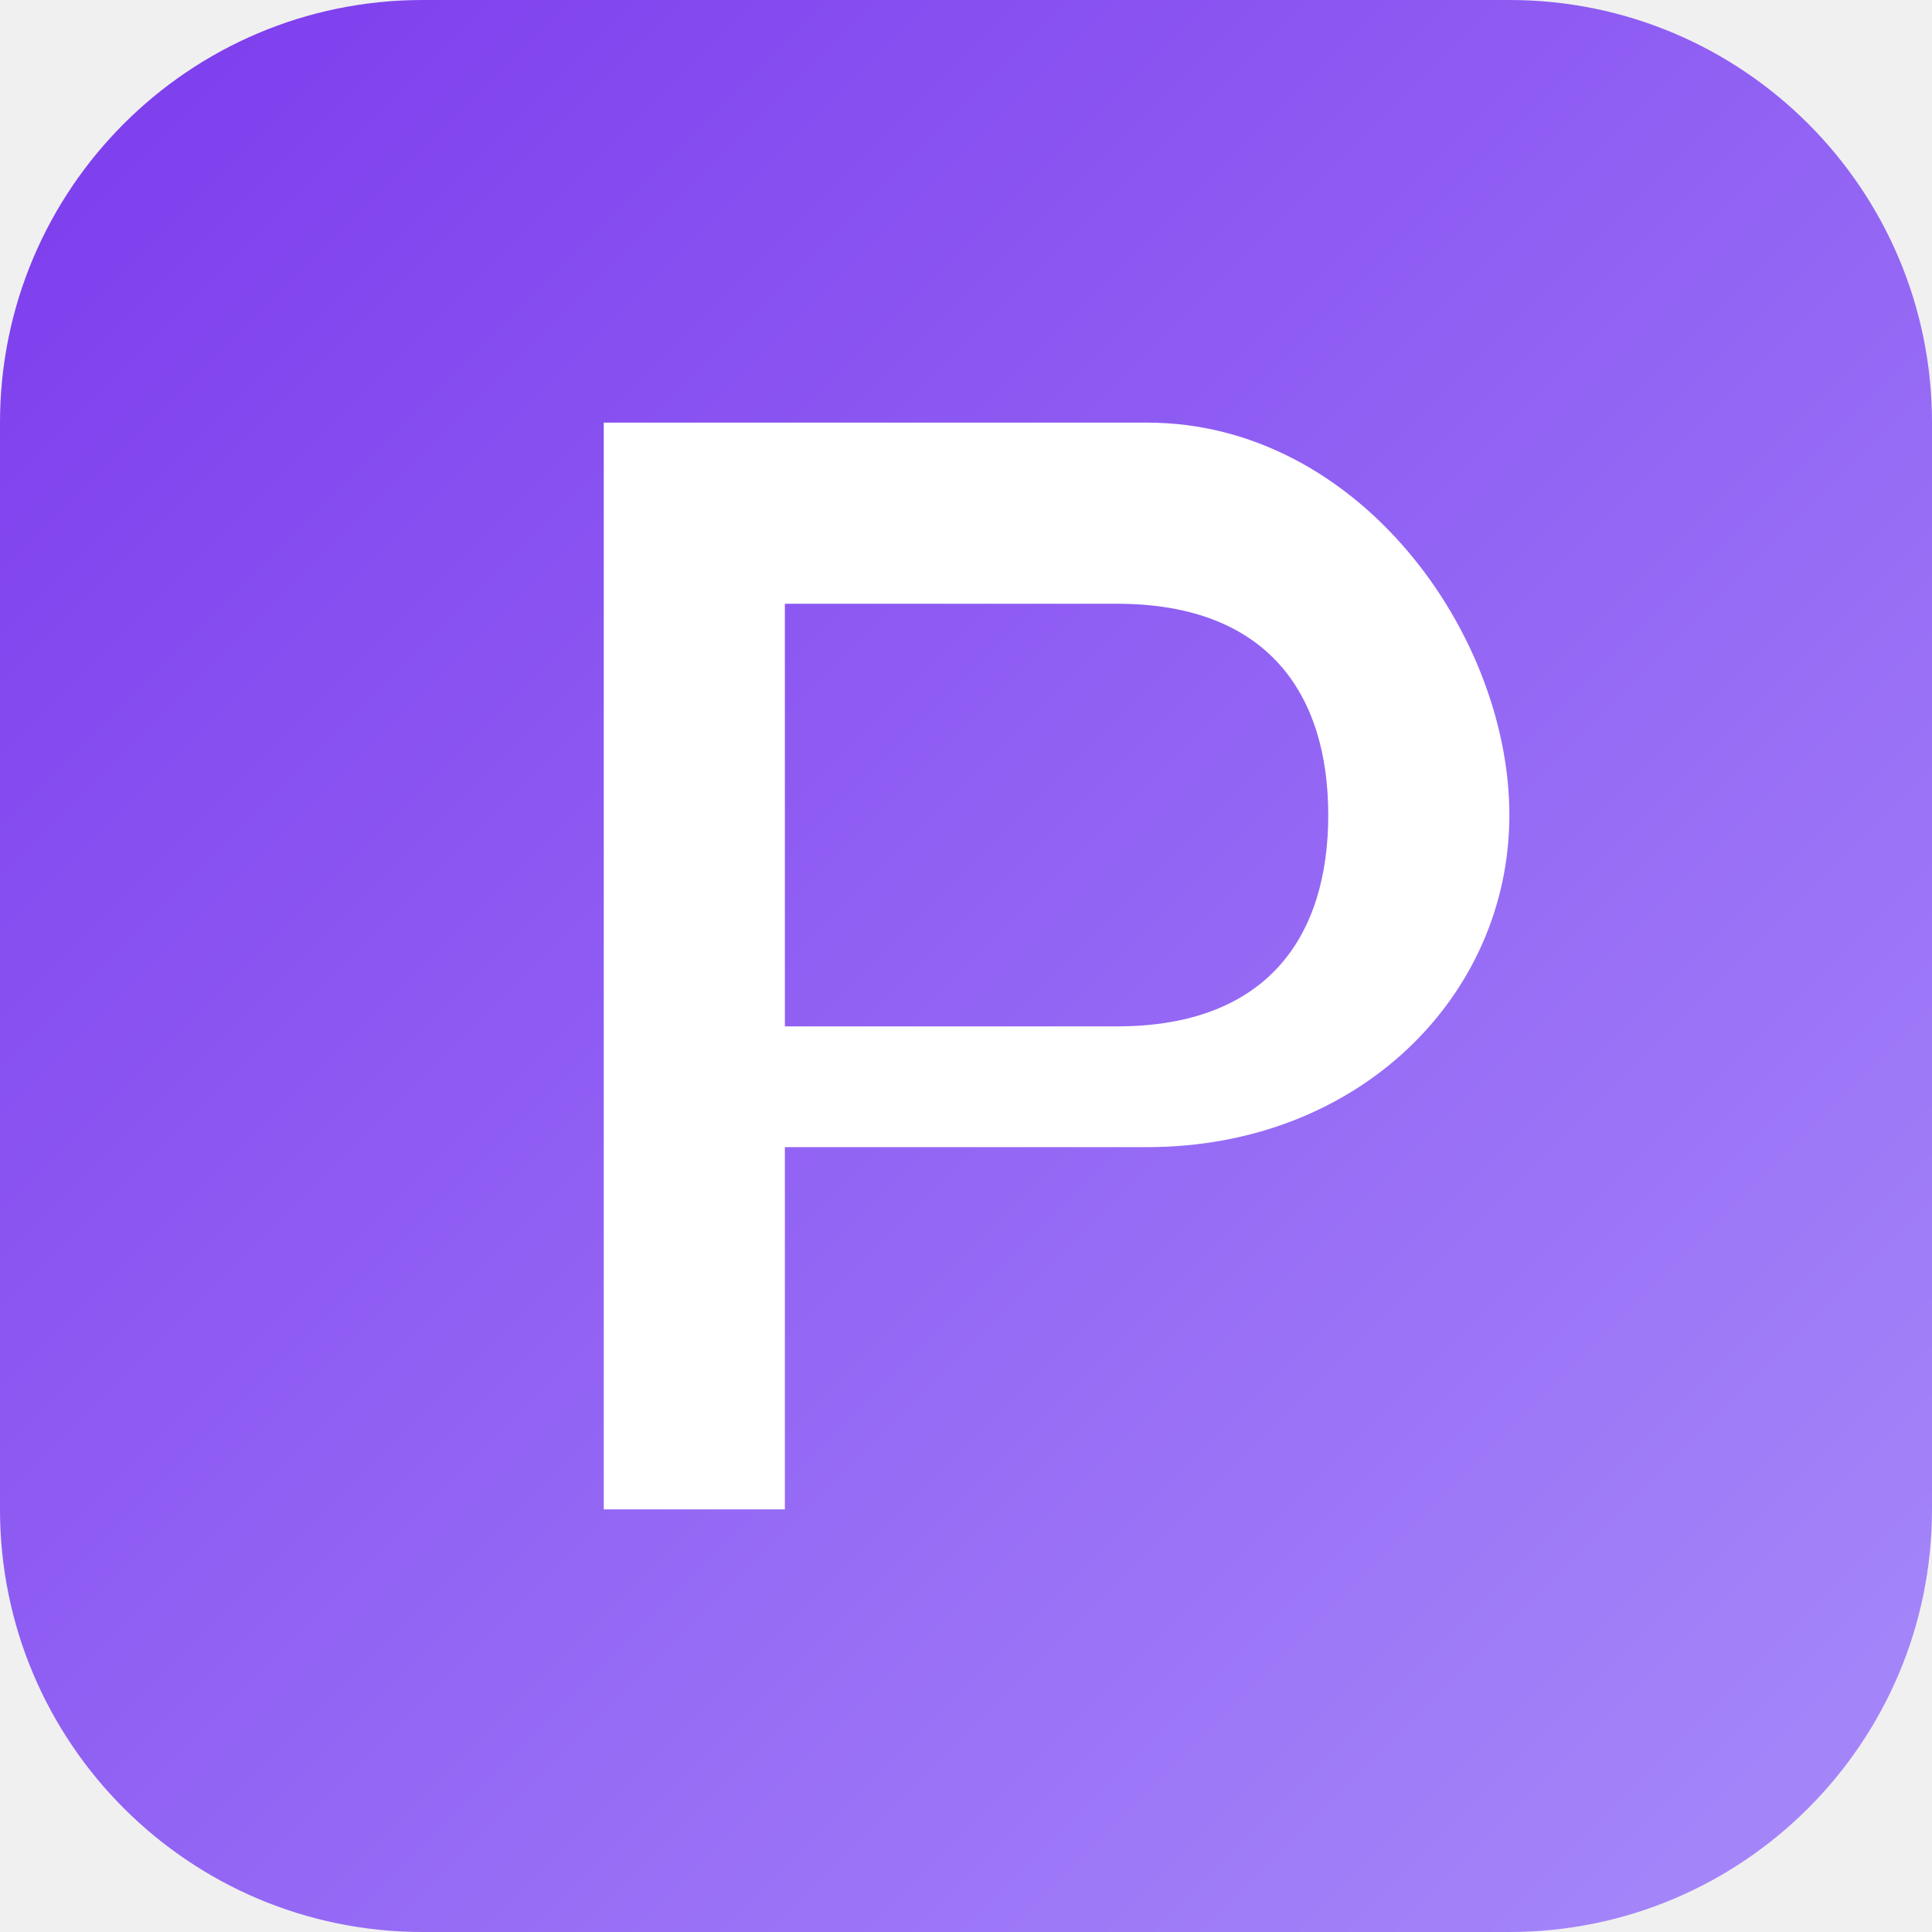
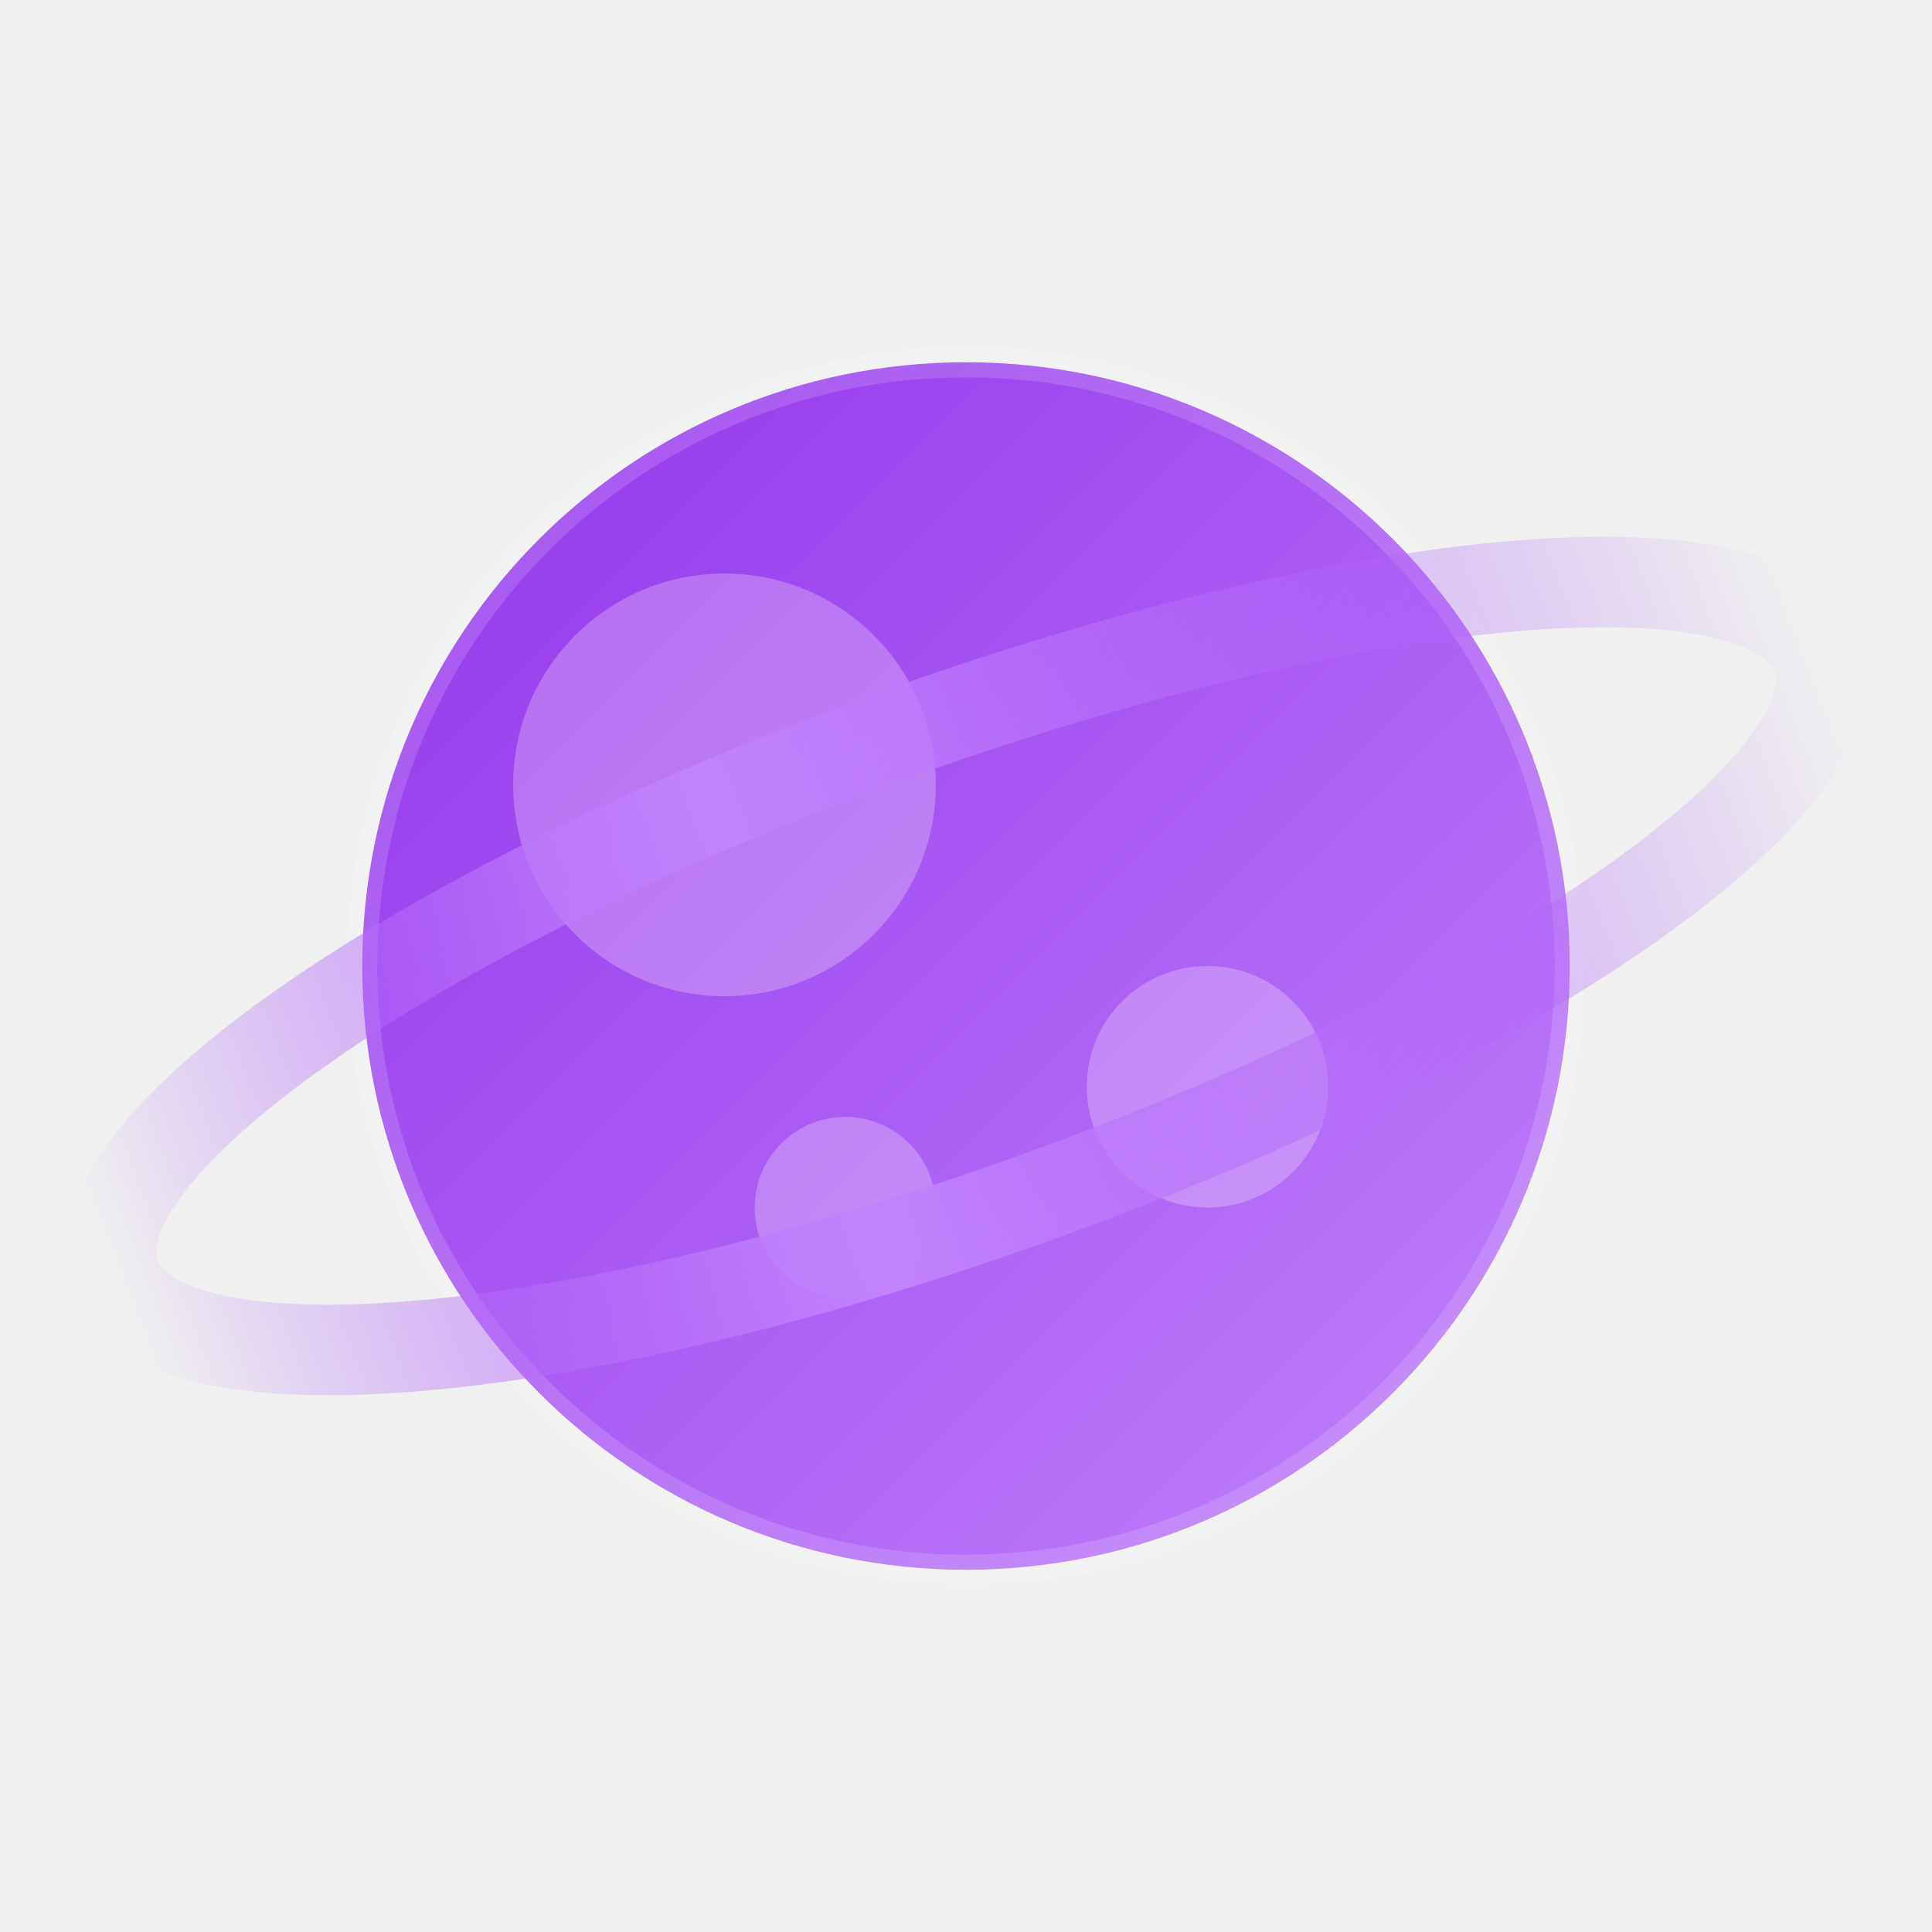
<svg xmlns="http://www.w3.org/2000/svg" viewBox="0 0 32 32">
  <defs>
-     <linearGradient id="fg" x1="0%" y1="0%" x2="100%" y2="100%">
-       <stop offset="0%" style="stop-color:#7c3aed" />
-       <stop offset="100%" style="stop-color:#a78bfa" />
+     <linearGradient id="pl" x1="0%" y1="0%" x2="100%" y2="100%">
+       <stop offset="0%" stop-color="#9333ea" />
+       <stop offset="100%" stop-color="#c084fc" />
    </linearGradient>
+     <linearGradient id="ri" x1="0%" y1="0%" x2="100%" y2="0%">
+       <stop offset="0%" stop-color="#a855f7" stop-opacity="0" />
+       <stop offset="40%" stop-color="#c084fc" />
+       <stop offset="100%" stop-color="#a855f7" stop-opacity="0" />
+     </linearGradient>
+     <clipPath id="cp">
+       <circle cx="16" cy="16" r="10" />
+     </clipPath>
  </defs>
-   <rect width="32" height="32" rx="7" fill="url(#fg)" />
-   <path d="M 10 7 L 10 25 L 13 25 L 13 19 L 19 19 C 22.5 19 25 16.5 25 13.5 C 25 10.5 22.5 7 19 7 Z M 13 10 L 18.5 10 C 21 10 22 11.5 22 13.5 C 22 15.5 21 17 18.5 17 L 13 17 Z" fill="white" />
+   <circle cx="16" cy="16" r="10" fill="url(#pl)" />
+   <g clip-path="url(#cp)" opacity=".25">
+     <circle cx="12" cy="13" r="3.5" fill="#fff" />
+     <circle cx="20" cy="18" r="2" fill="#fff" />
+     <circle cx="14" cy="20" r="1.5" fill="#fff" />
+   </g>
+   <circle cx="16" cy="16" r="10" fill="none" stroke="rgba(255,255,255,.15)" stroke-width=".5" />
+   <ellipse cx="16" cy="16" rx="15" ry="4" fill="none" stroke="url(#ri)" stroke-width="1.5" transform="rotate(-20,16,16)" />
</svg>
